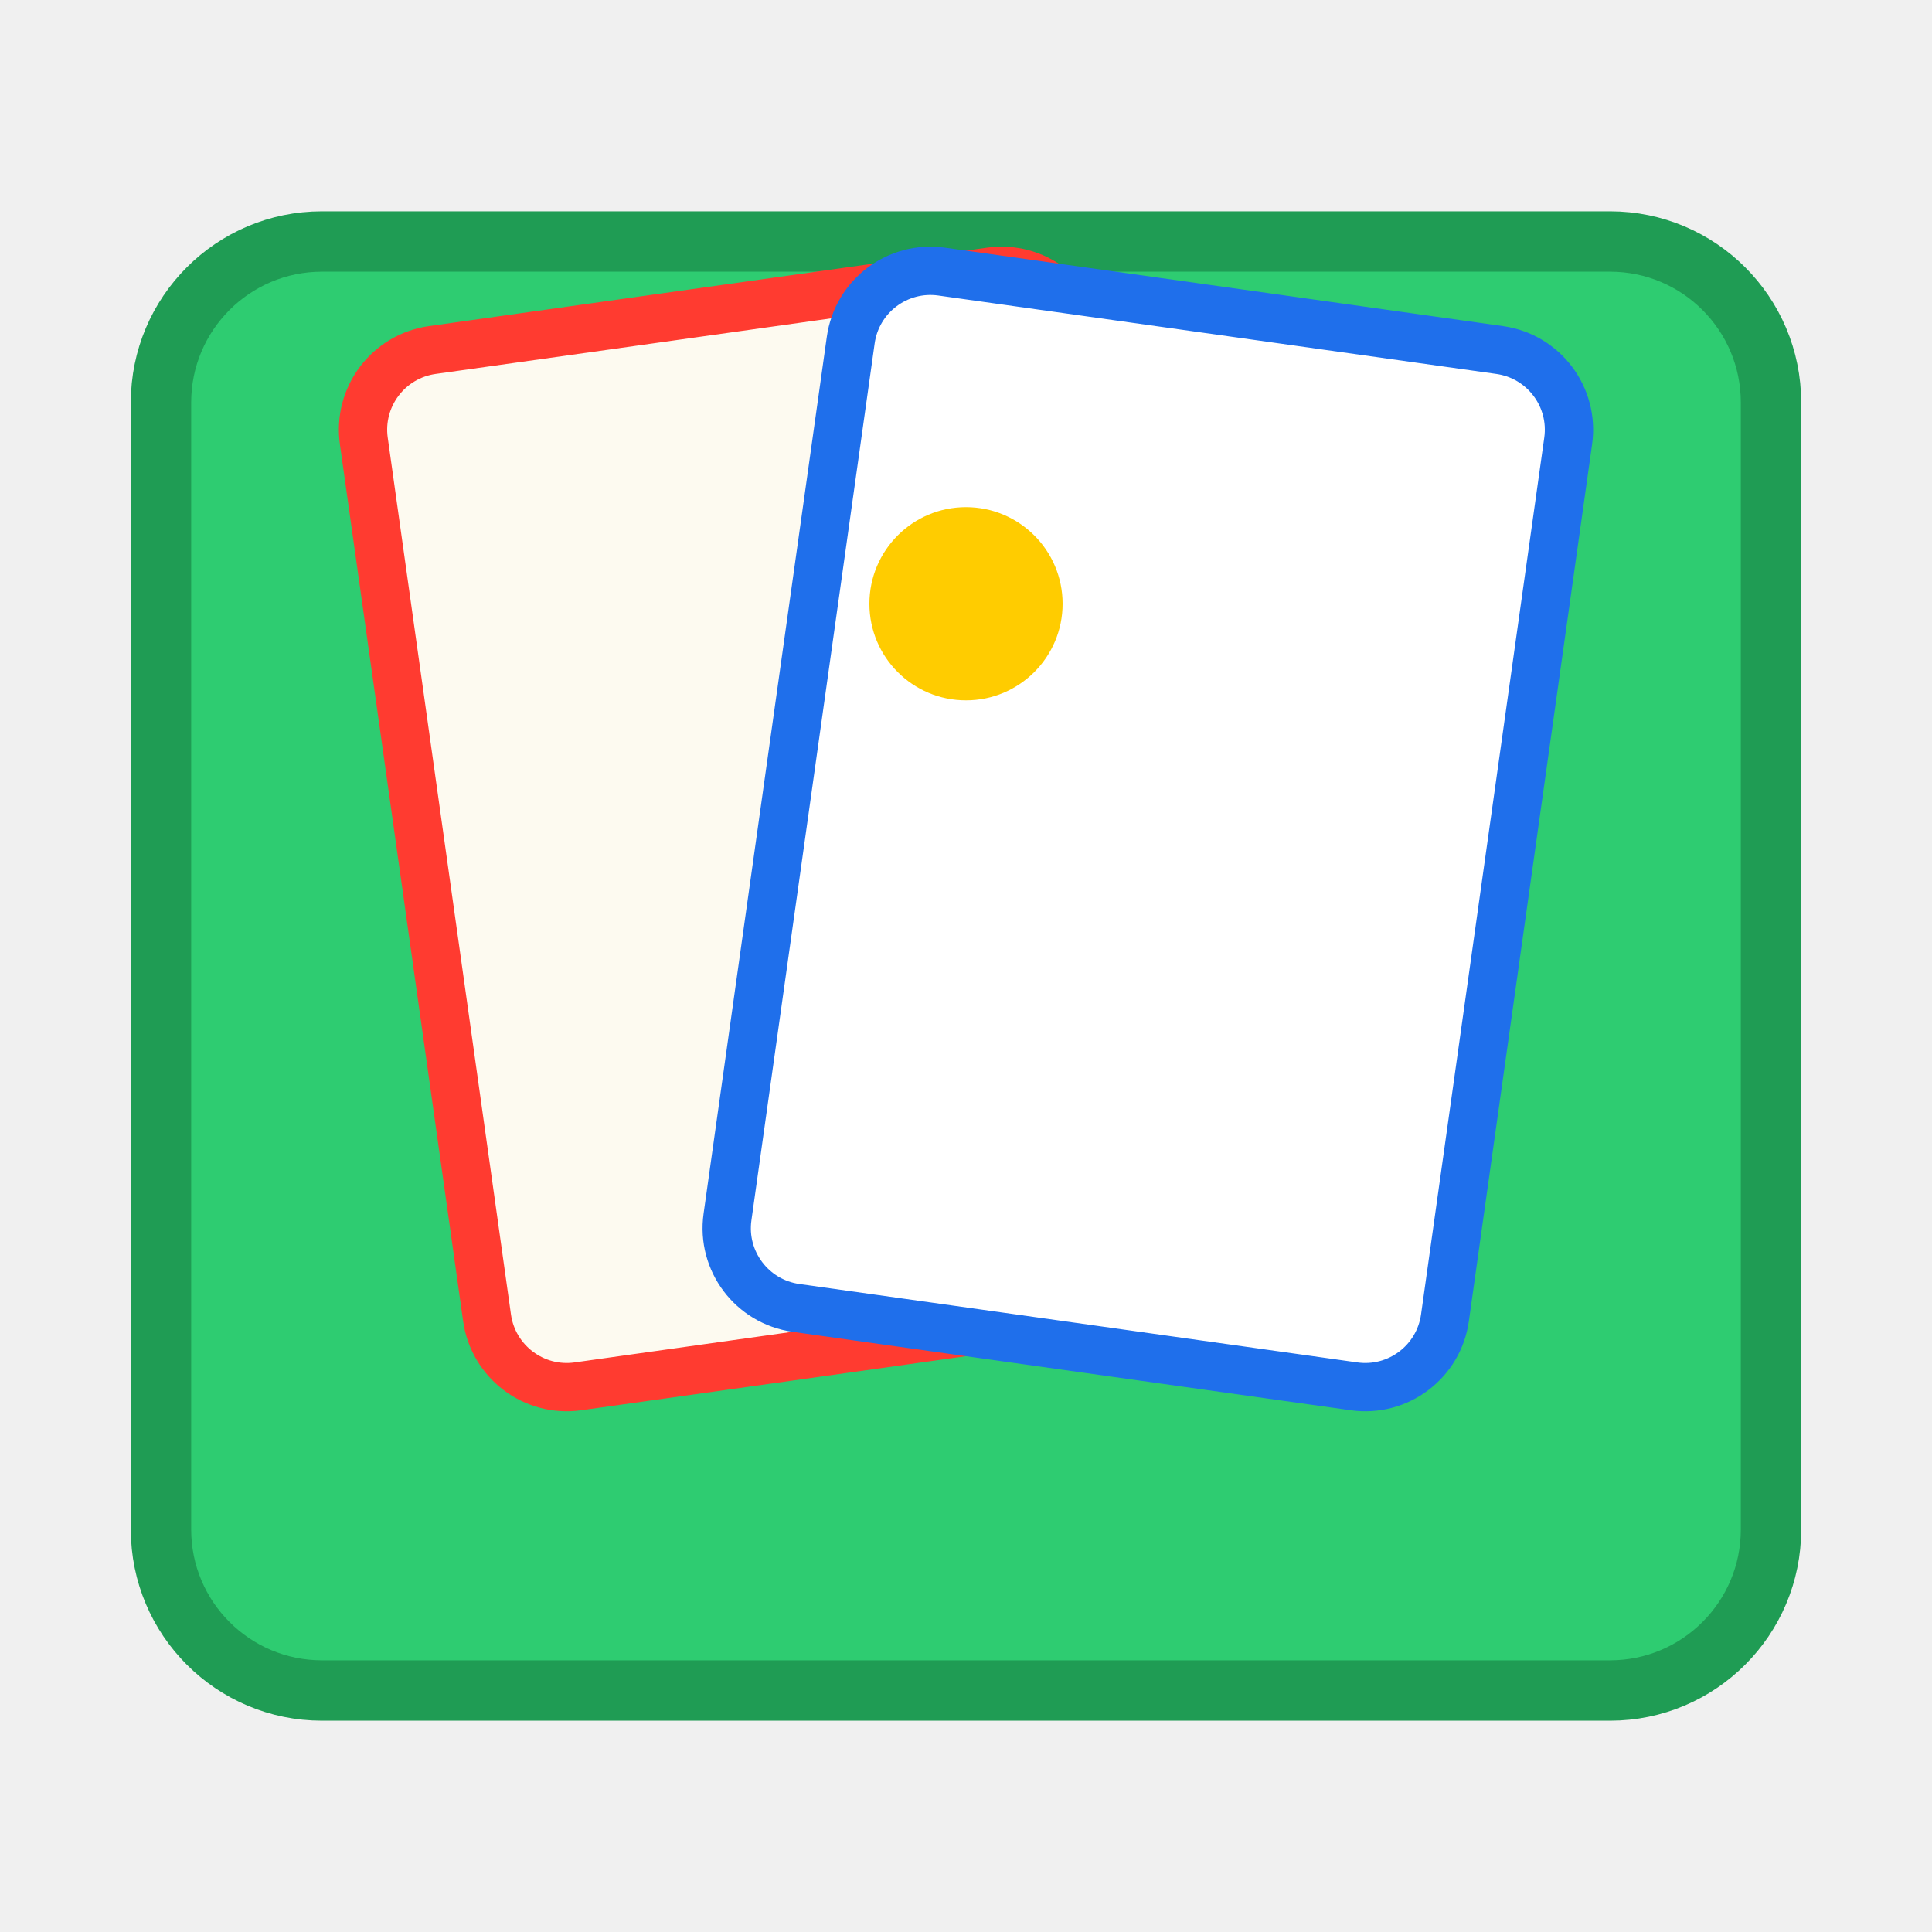
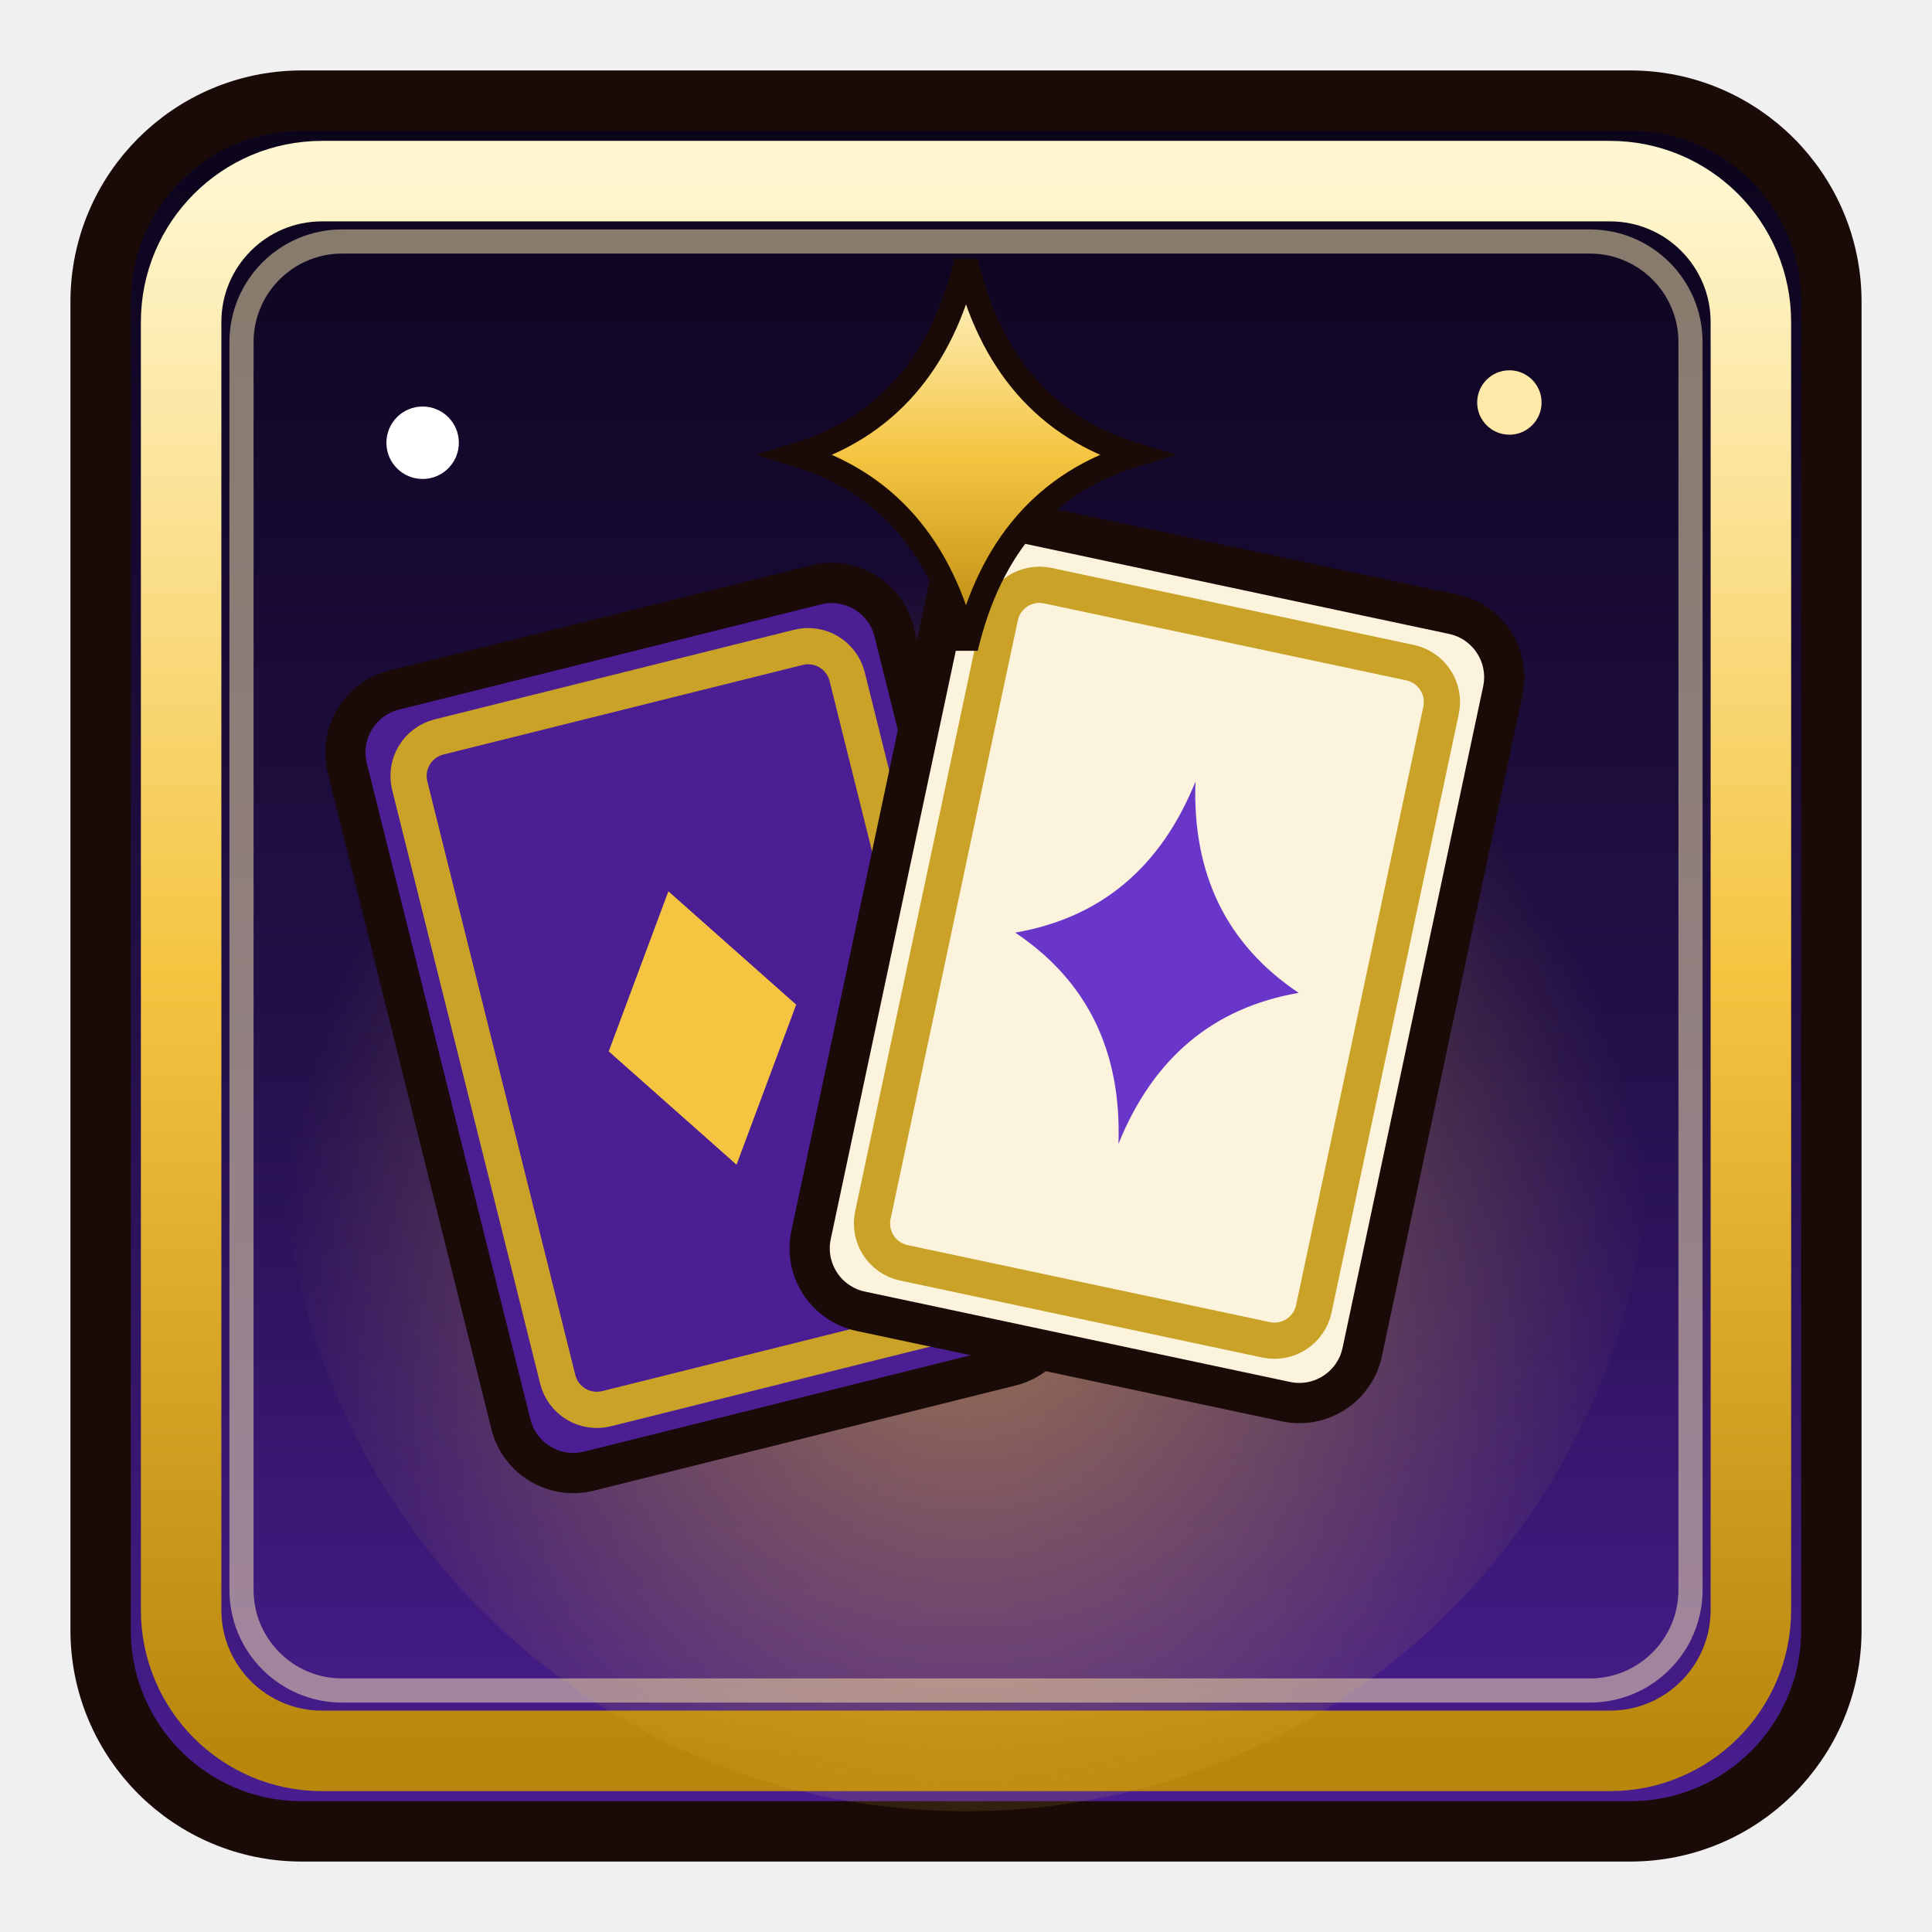
<svg xmlns="http://www.w3.org/2000/svg" viewBox="0 0 48 48">
-   <rect x="4" y="6" width="40" height="36" rx="4" fill="#2ecc71" stroke="#1f9c54" stroke-width="1.5" />
-   <g transform="translate(24 24) rotate(-8)">
-     <rect x="-13" y="-17" width="18" height="26" rx="2" fill="#fdfaf0" stroke="#ff3b30" stroke-width="1.2" />
+   <defs>
+     <linearGradient id="db-sky" x1="0" y1="0" x2="0" y2="1">
+       <stop offset="0" stop-color="#0b041a" />
+       <stop offset="0.55" stop-color="#24104a" />
+       <stop offset="1" stop-color="#4b1e94" />
+     </linearGradient>
+     <radialGradient id="db-glow" cx="0.5" cy="0.6" r="0.5">
+       <stop offset="0" stop-color="#f5c542" stop-opacity="0.55" />
+       <stop offset="1" stop-color="#f5c542" stop-opacity="0" />
+     </radialGradient>
+     <linearGradient id="db-gilt" x1="0" y1="0" x2="0" y2="1">
+       <stop offset="0" stop-color="#fff7d1" />
+       <stop offset="0.5" stop-color="#f5c542" />
+       <stop offset="1" stop-color="#b8860b" />
+     </linearGradient>
+   </defs>
+   <rect x="2.5" y="2.5" width="43" height="43" rx="5" fill="url(#db-sky)" stroke="#1a0b08" stroke-width="1.5" />
+   <rect x="4.5" y="4.5" width="39" height="39" rx="3.5" fill="none" stroke="url(#db-gilt)" stroke-width="2" />
+   <rect x="6" y="6" width="36" height="36" rx="2.5" fill="none" stroke="#fff1b8" stroke-opacity="0.5" stroke-width="0.6" />
+   <circle cx="24" cy="28" r="17" fill="url(#db-glow)" />
+   <circle cx="10.5" cy="11" r="0.9" fill="#fff" />
+   <circle cx="37.5" cy="10" r="0.8" fill="#ffe9a8" />
+   <circle cx="35" cy="17" r="0.6" fill="#fff" />
+   <circle cx="12" cy="19" r="0.6" fill="#ffe9a8" />
+   <g transform="translate(24 27) rotate(-14)">
+     <rect x="-13" y="-13" width="14" height="20" rx="1.6" fill="#4b1e94" stroke="#1a0b08" stroke-width="1" />
+     <rect x="-11.6" y="-11.6" width="11.2" height="17.2" rx="1" fill="none" stroke="#c9a227" stroke-width="0.9" />
+     <path d="M-6 -6.5 l2.4 3.5 -2.4 3.5 -2.4 -3.5 z" fill="#f5c542" />
  </g>
-   <g transform="translate(24 24) rotate(8)">
-     <rect x="-5" y="-17" width="18" height="26" rx="2" fill="#fff" stroke="#1f6feb" stroke-width="1.2" />
+   <g transform="translate(24 27) rotate(12)">
+     <rect x="-3" y="-14" width="14" height="20" rx="1.6" fill="#fbf3dc" stroke="#1a0b08" stroke-width="1" />
+     <rect x="-1.6" y="-12.6" width="11.2" height="17.2" rx="1" fill="none" stroke="#c9a227" stroke-width="0.9" />
+     <path d="M4 -8.6 q0.6 3.4 3.6 4.6 q-3 1.2 -3.6 4.6 q-0.6 -3.4 -3.6 -4.6 q3 -1.2 3.6 -4.6 z" fill="#6a35c9" />
  </g>
-   <circle cx="24" cy="15" r="2.4" fill="#ffcc00" />
+   <path d="M24 6.5 q0.9 3.8 4.2 4.8 q-3.3 1 -4.2 4.8 q-0.9 -3.8 -4.2 -4.8 q3.3 -1 4.2 -4.8 z" fill="url(#db-gilt)" stroke="#1a0b08" stroke-width="0.6" />
</svg>
